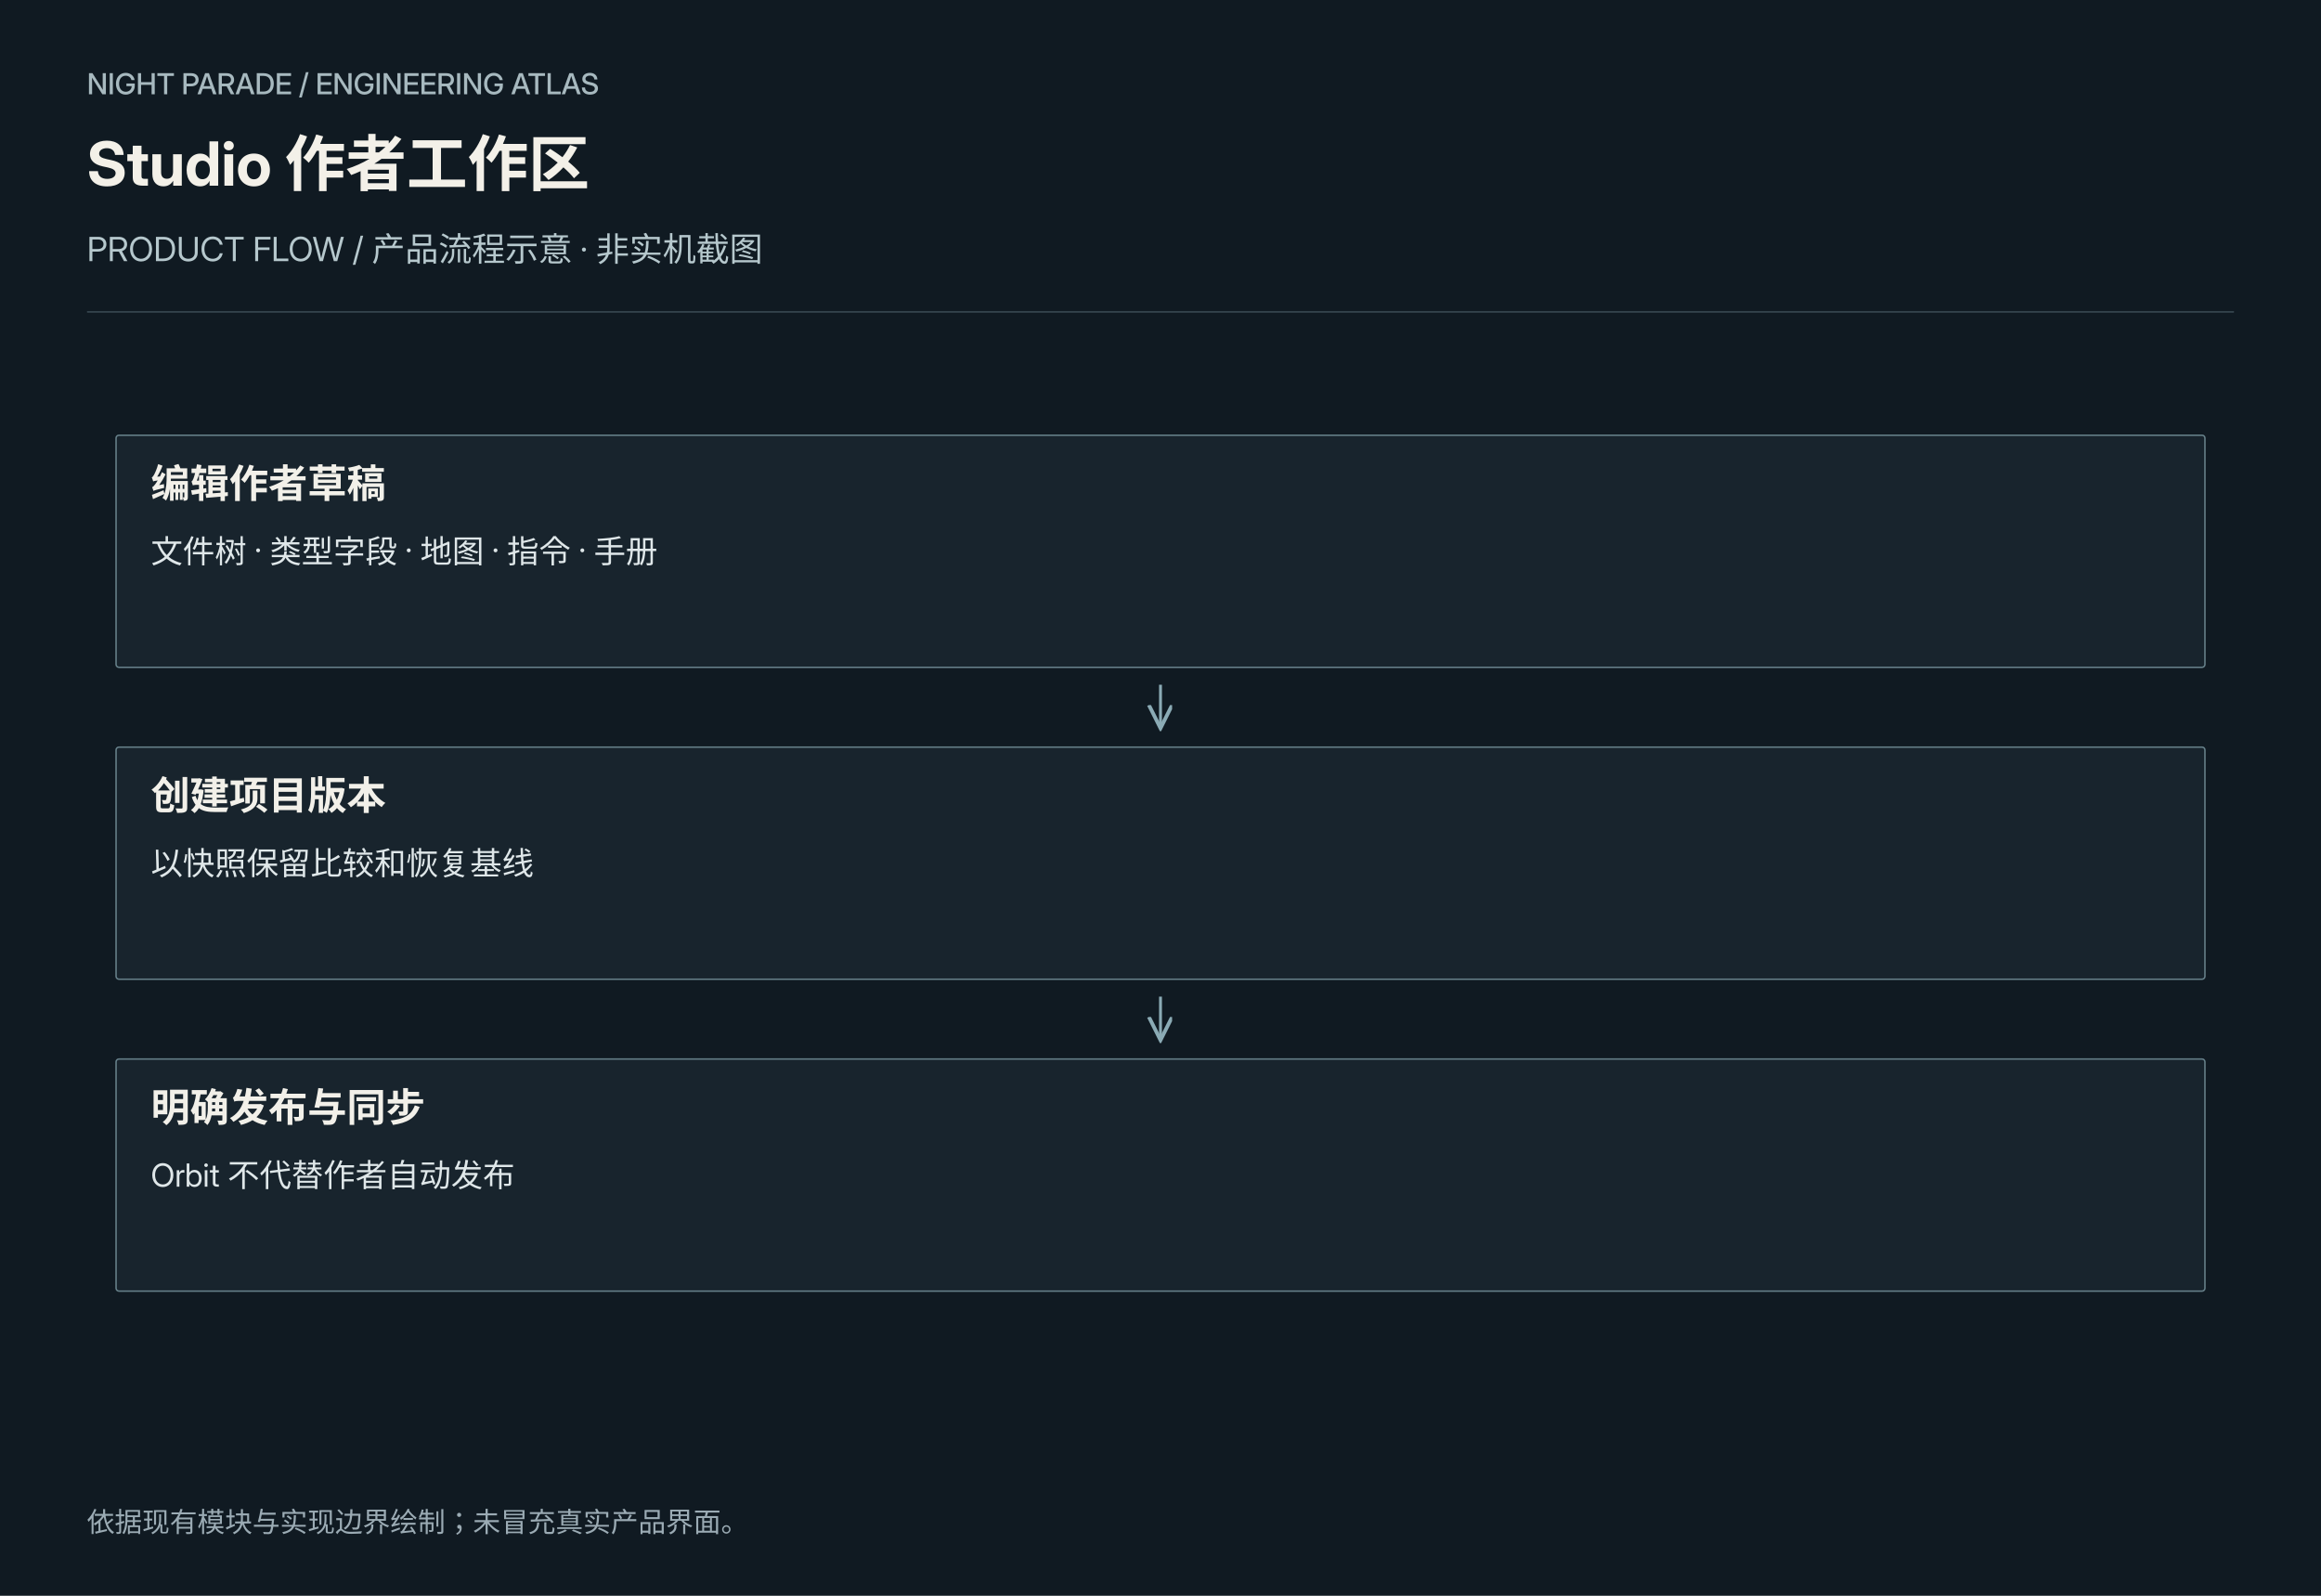
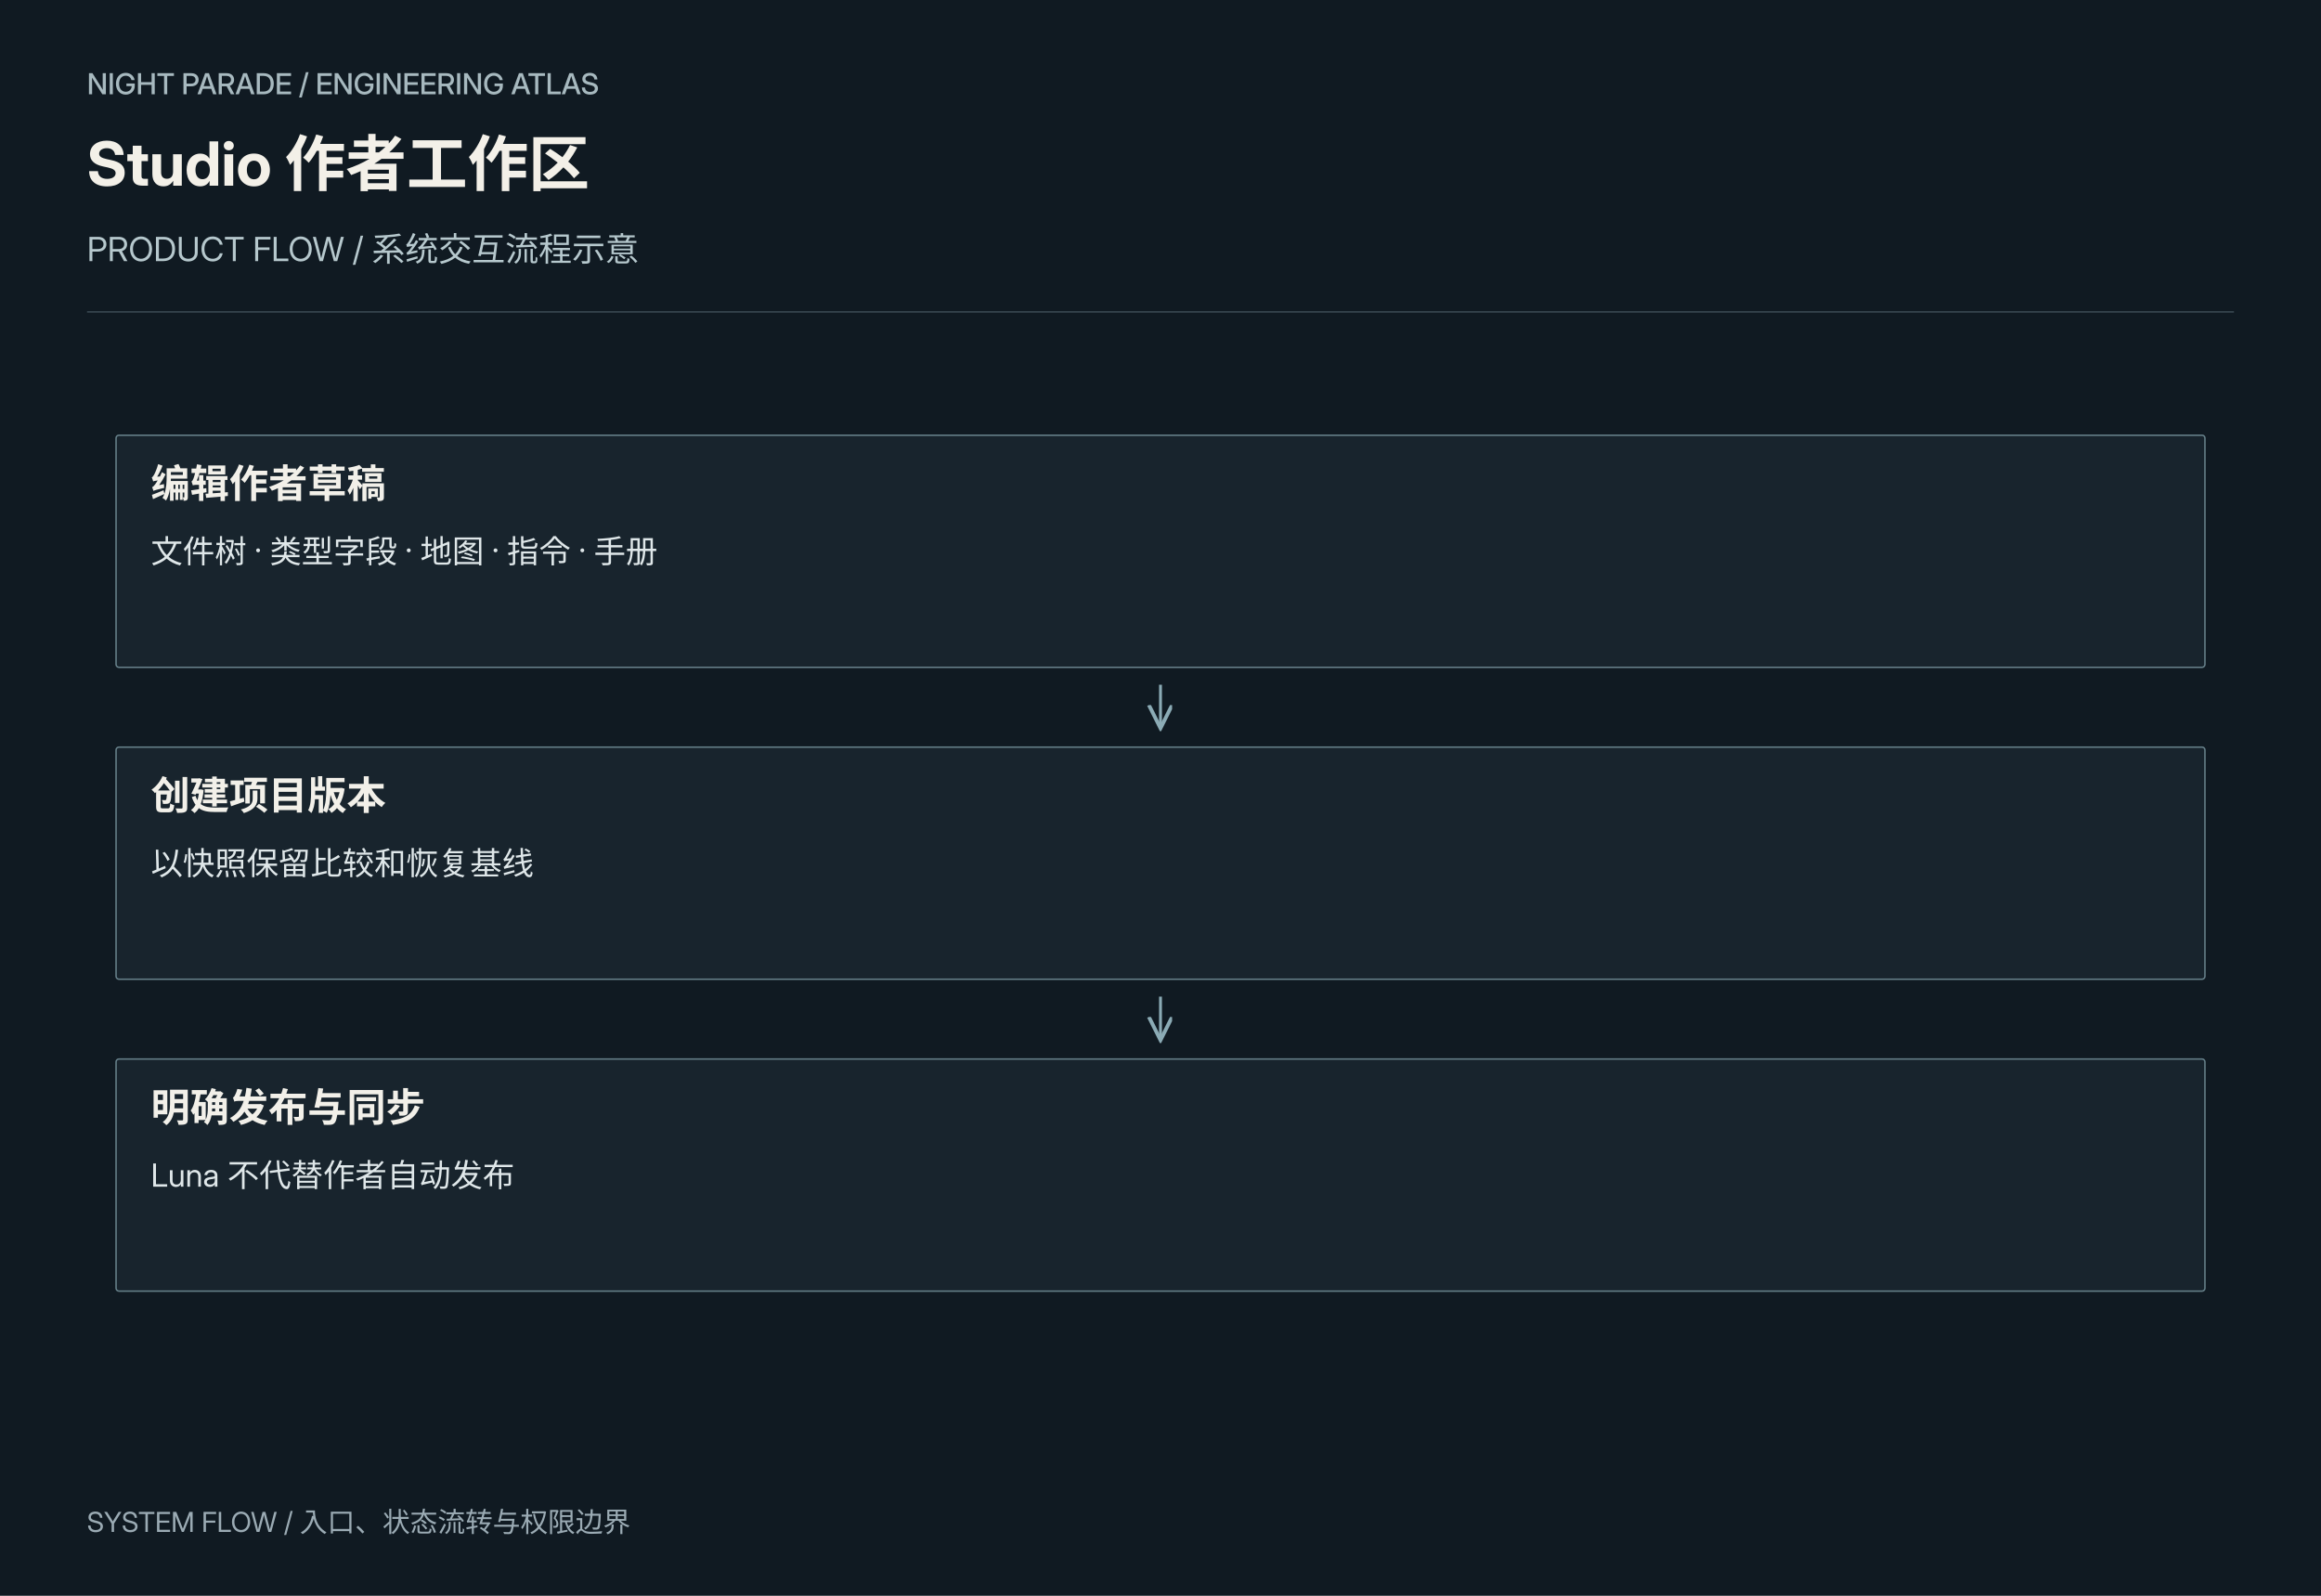
<svg xmlns="http://www.w3.org/2000/svg" width="1600" height="1100" viewBox="0 0 1600 1100" role="img" aria-labelledby="title desc">
  <defs>
    <marker id="arrow" markerWidth="9" markerHeight="9" refX="8" refY="4" orient="auto">
      <path d="M0 0L8 4L0 8" fill="none" stroke="#8babb5" stroke-width="1.3" />
    </marker>
  </defs>
  <rect width="100%" height="100%" fill="#101a22" />
  <text x="60" y="65.0" fill="#a7b9bf" font-size="20" font-weight="500" font-family="Inter Display,Inter,Arial,PingFang SC,sans-serif">NIGHT PARADE / ENGINEERING ATLAS</text>
  <text x="60" y="128.0" fill="#f3f0e8" font-size="42" font-weight="700" font-family="Inter Display,Inter,Arial,PingFang SC,sans-serif">Studio 作者工作区</text>
-   <text x="60" y="180.0" fill="#b6c8cd" font-size="23" font-weight="400" font-family="Inter Display,Inter,Arial,PingFang SC,sans-serif">PRODUCT FLOW / 产品流程示意 · 非实机截图</text>
+   <text x="60" y="180.0" fill="#b6c8cd" font-size="23" font-weight="400" font-family="Inter Display,Inter,Arial,PingFang SC,sans-serif">PRODUCT FLOW / 系统交互流程示意</text>
  <path d="M60 215H1540" stroke="#566773" stroke-opacity=".6" />
  <rect x="80" y="300" width="1440" height="160" rx="2" fill="#18242d" stroke="#8babb5" stroke-opacity=".7" />
  <text x="104" y="343.0" fill="#f2f0e9" font-size="27" font-weight="600" font-family="Inter Display,Inter,Arial,PingFang SC,sans-serif">编辑作者草稿</text>
  <text x="104" y="388.0" fill="#dfe7e9" font-size="22" font-weight="400" font-family="Inter Display,Inter,Arial,PingFang SC,sans-serif">文件树 · 类型字段 · 地图 · 指令 · 手册</text>
  <path d="M800 472L800 502" stroke="#8babb5" stroke-width="2" fill="none" marker-end="url(#arrow)" />
  <rect x="80" y="515" width="1440" height="160" rx="2" fill="#18242d" stroke="#8babb5" stroke-opacity=".7" />
  <text x="104" y="558.0" fill="#f2f0e9" font-size="27" font-weight="600" font-family="Inter Display,Inter,Arial,PingFang SC,sans-serif">创建项目版本</text>
  <text x="104" y="603.0" fill="#dfe7e9" font-size="22" font-weight="400" font-family="Inter Display,Inter,Arial,PingFang SC,sans-serif">以快照保留比较和恢复基线</text>
  <path d="M800 687L800 717" stroke="#8babb5" stroke-width="2" fill="none" marker-end="url(#arrow)" />
  <rect x="80" y="730" width="1440" height="160" rx="2" fill="#18242d" stroke="#8babb5" stroke-opacity=".7" />
  <text x="104" y="773.0" fill="#f2f0e9" font-size="27" font-weight="600" font-family="Inter Display,Inter,Arial,PingFang SC,sans-serif">明确发布与同步</text>
-   <text x="104" y="818.0" fill="#dfe7e9" font-size="22" font-weight="400" font-family="Inter Display,Inter,Arial,PingFang SC,sans-serif">Orbit 不代替作者自动发布</text>
-   <text x="60" y="1056.0" fill="#9babb4" font-size="19" font-weight="400" font-family="Inter Display,Inter,Arial,PingFang SC,sans-serif">依据现有模块与实现边界绘制；未冒充真实产品界面。</text>
+   <text x="104" y="818.0" fill="#dfe7e9" font-size="22" font-weight="400" font-family="Inter Display,Inter,Arial,PingFang SC,sans-serif">Luna 不代替作者自动发布</text>
+   <text x="60" y="1056.0" fill="#9babb4" font-size="19" font-weight="400" font-family="Inter Display,Inter,Arial,PingFang SC,sans-serif">SYSTEM FLOW / 入口、状态流转与权限边界</text>
</svg>
